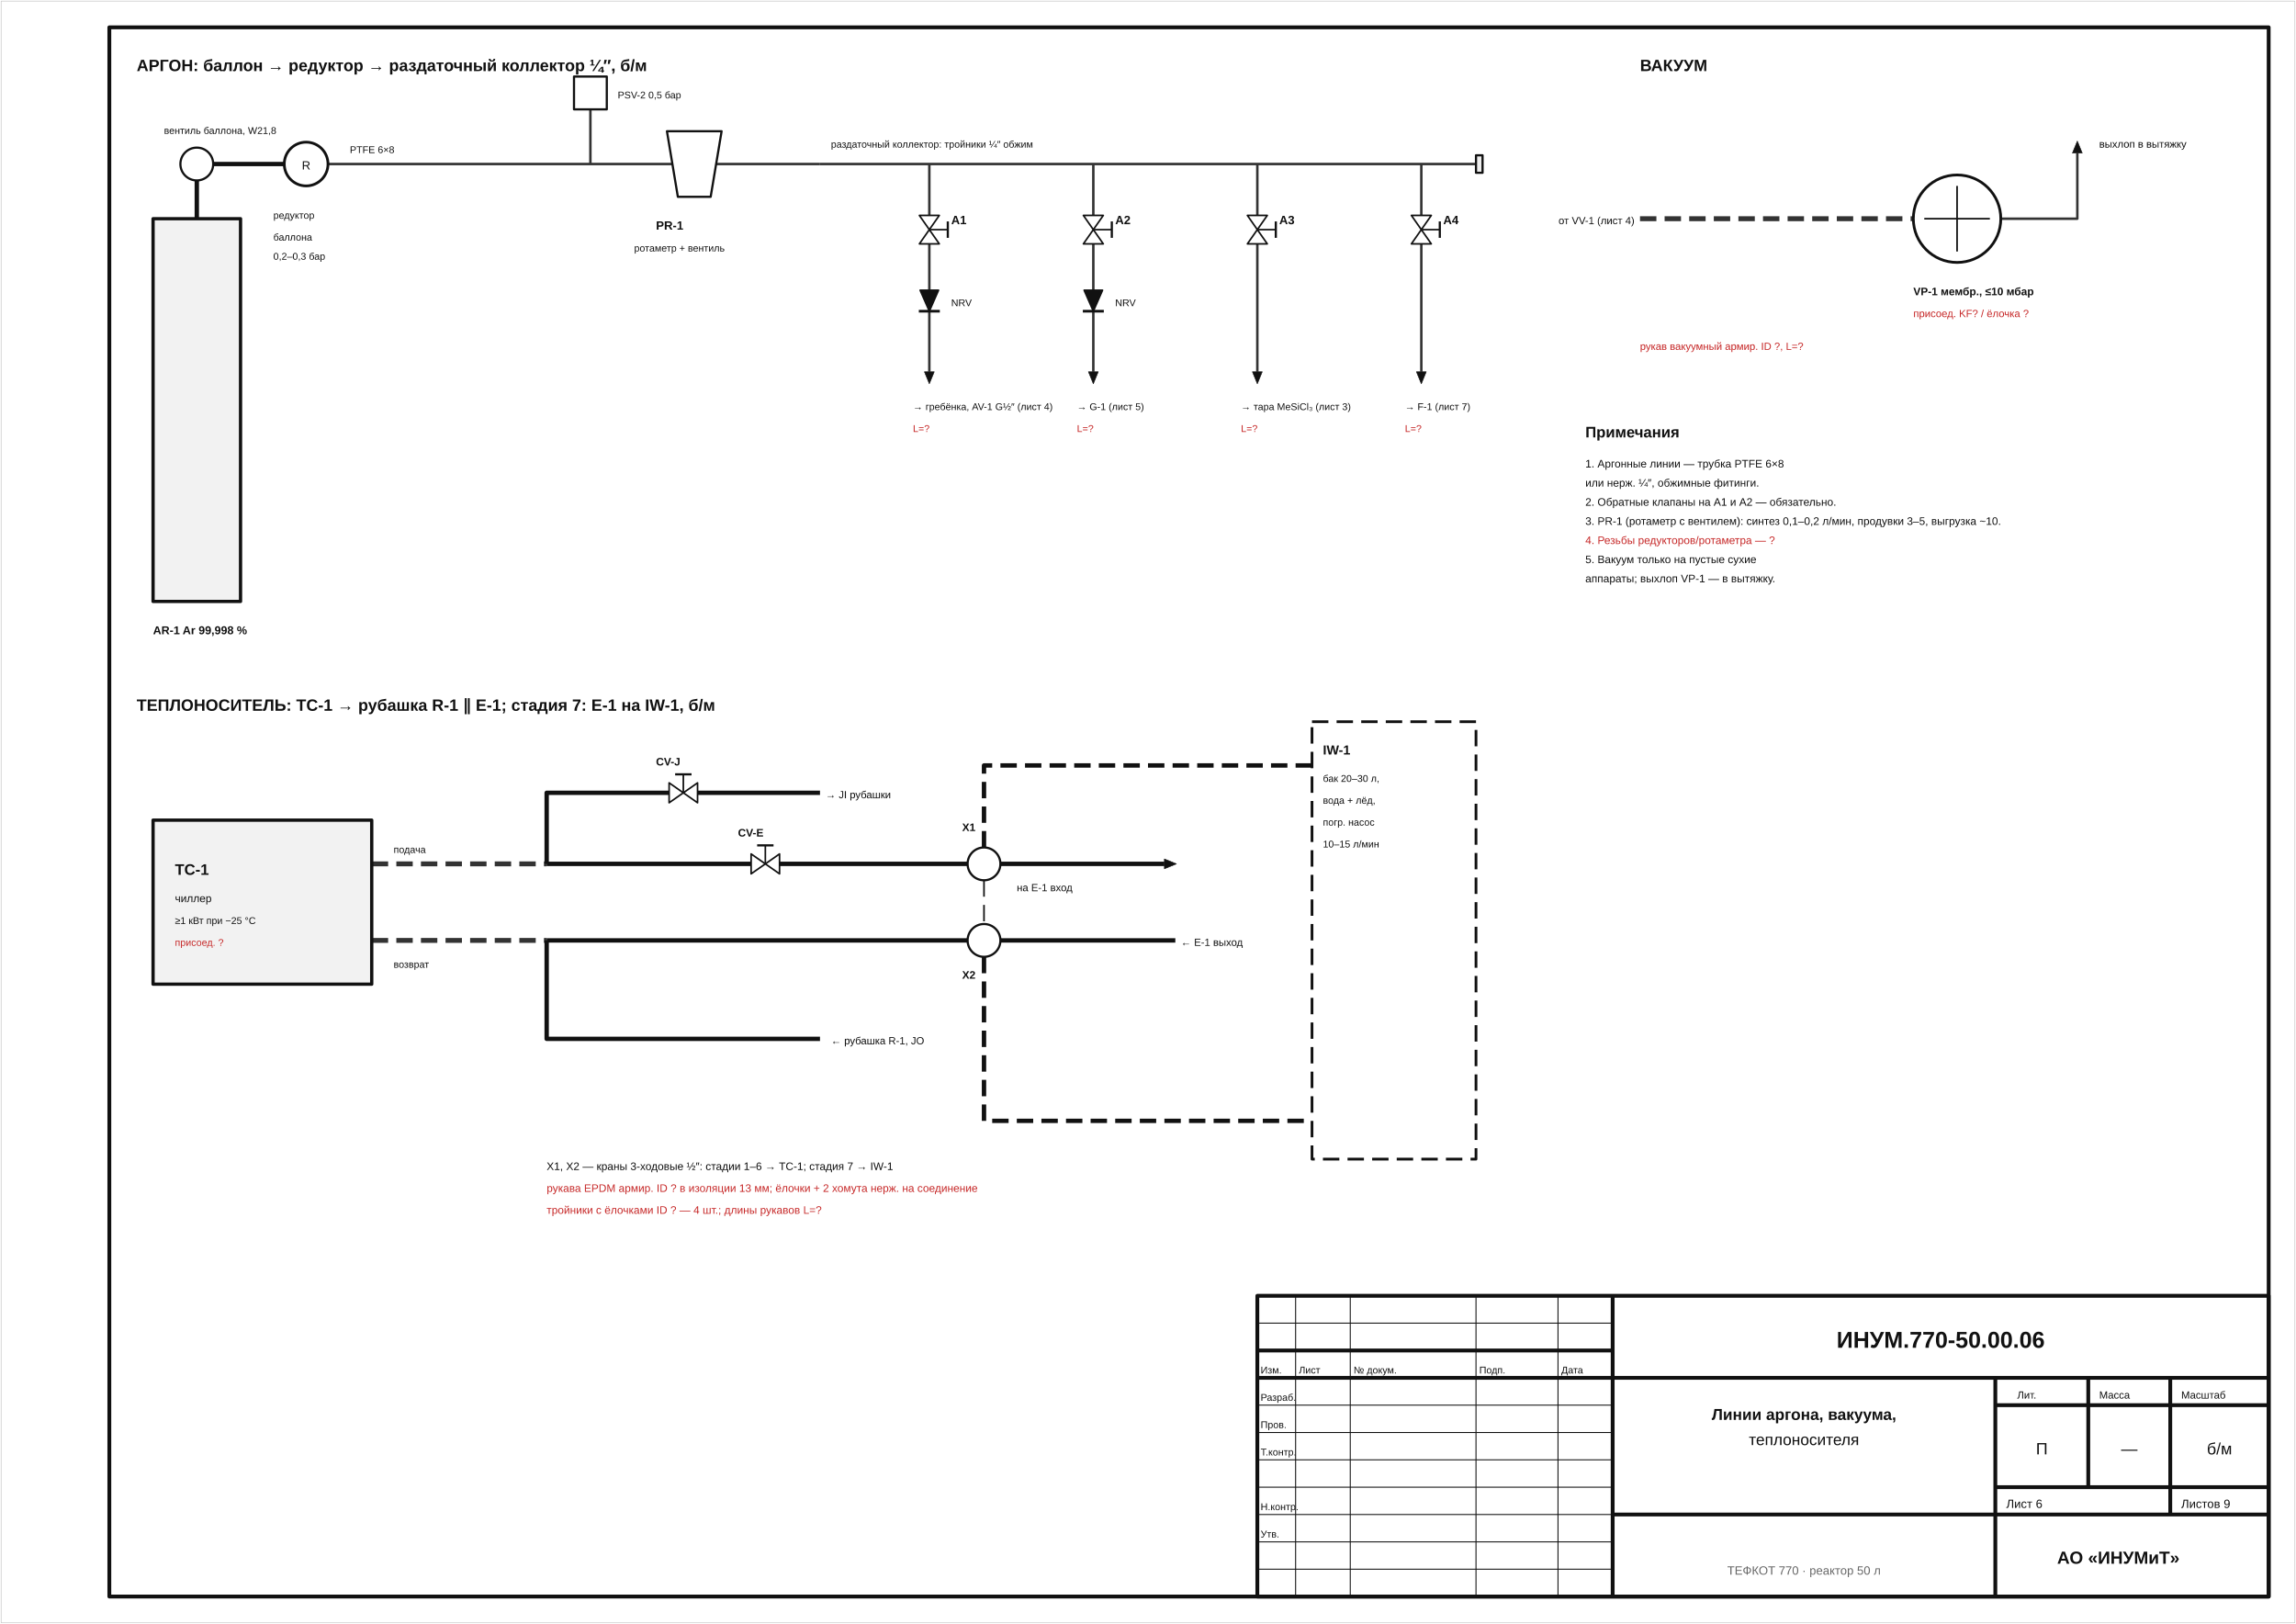
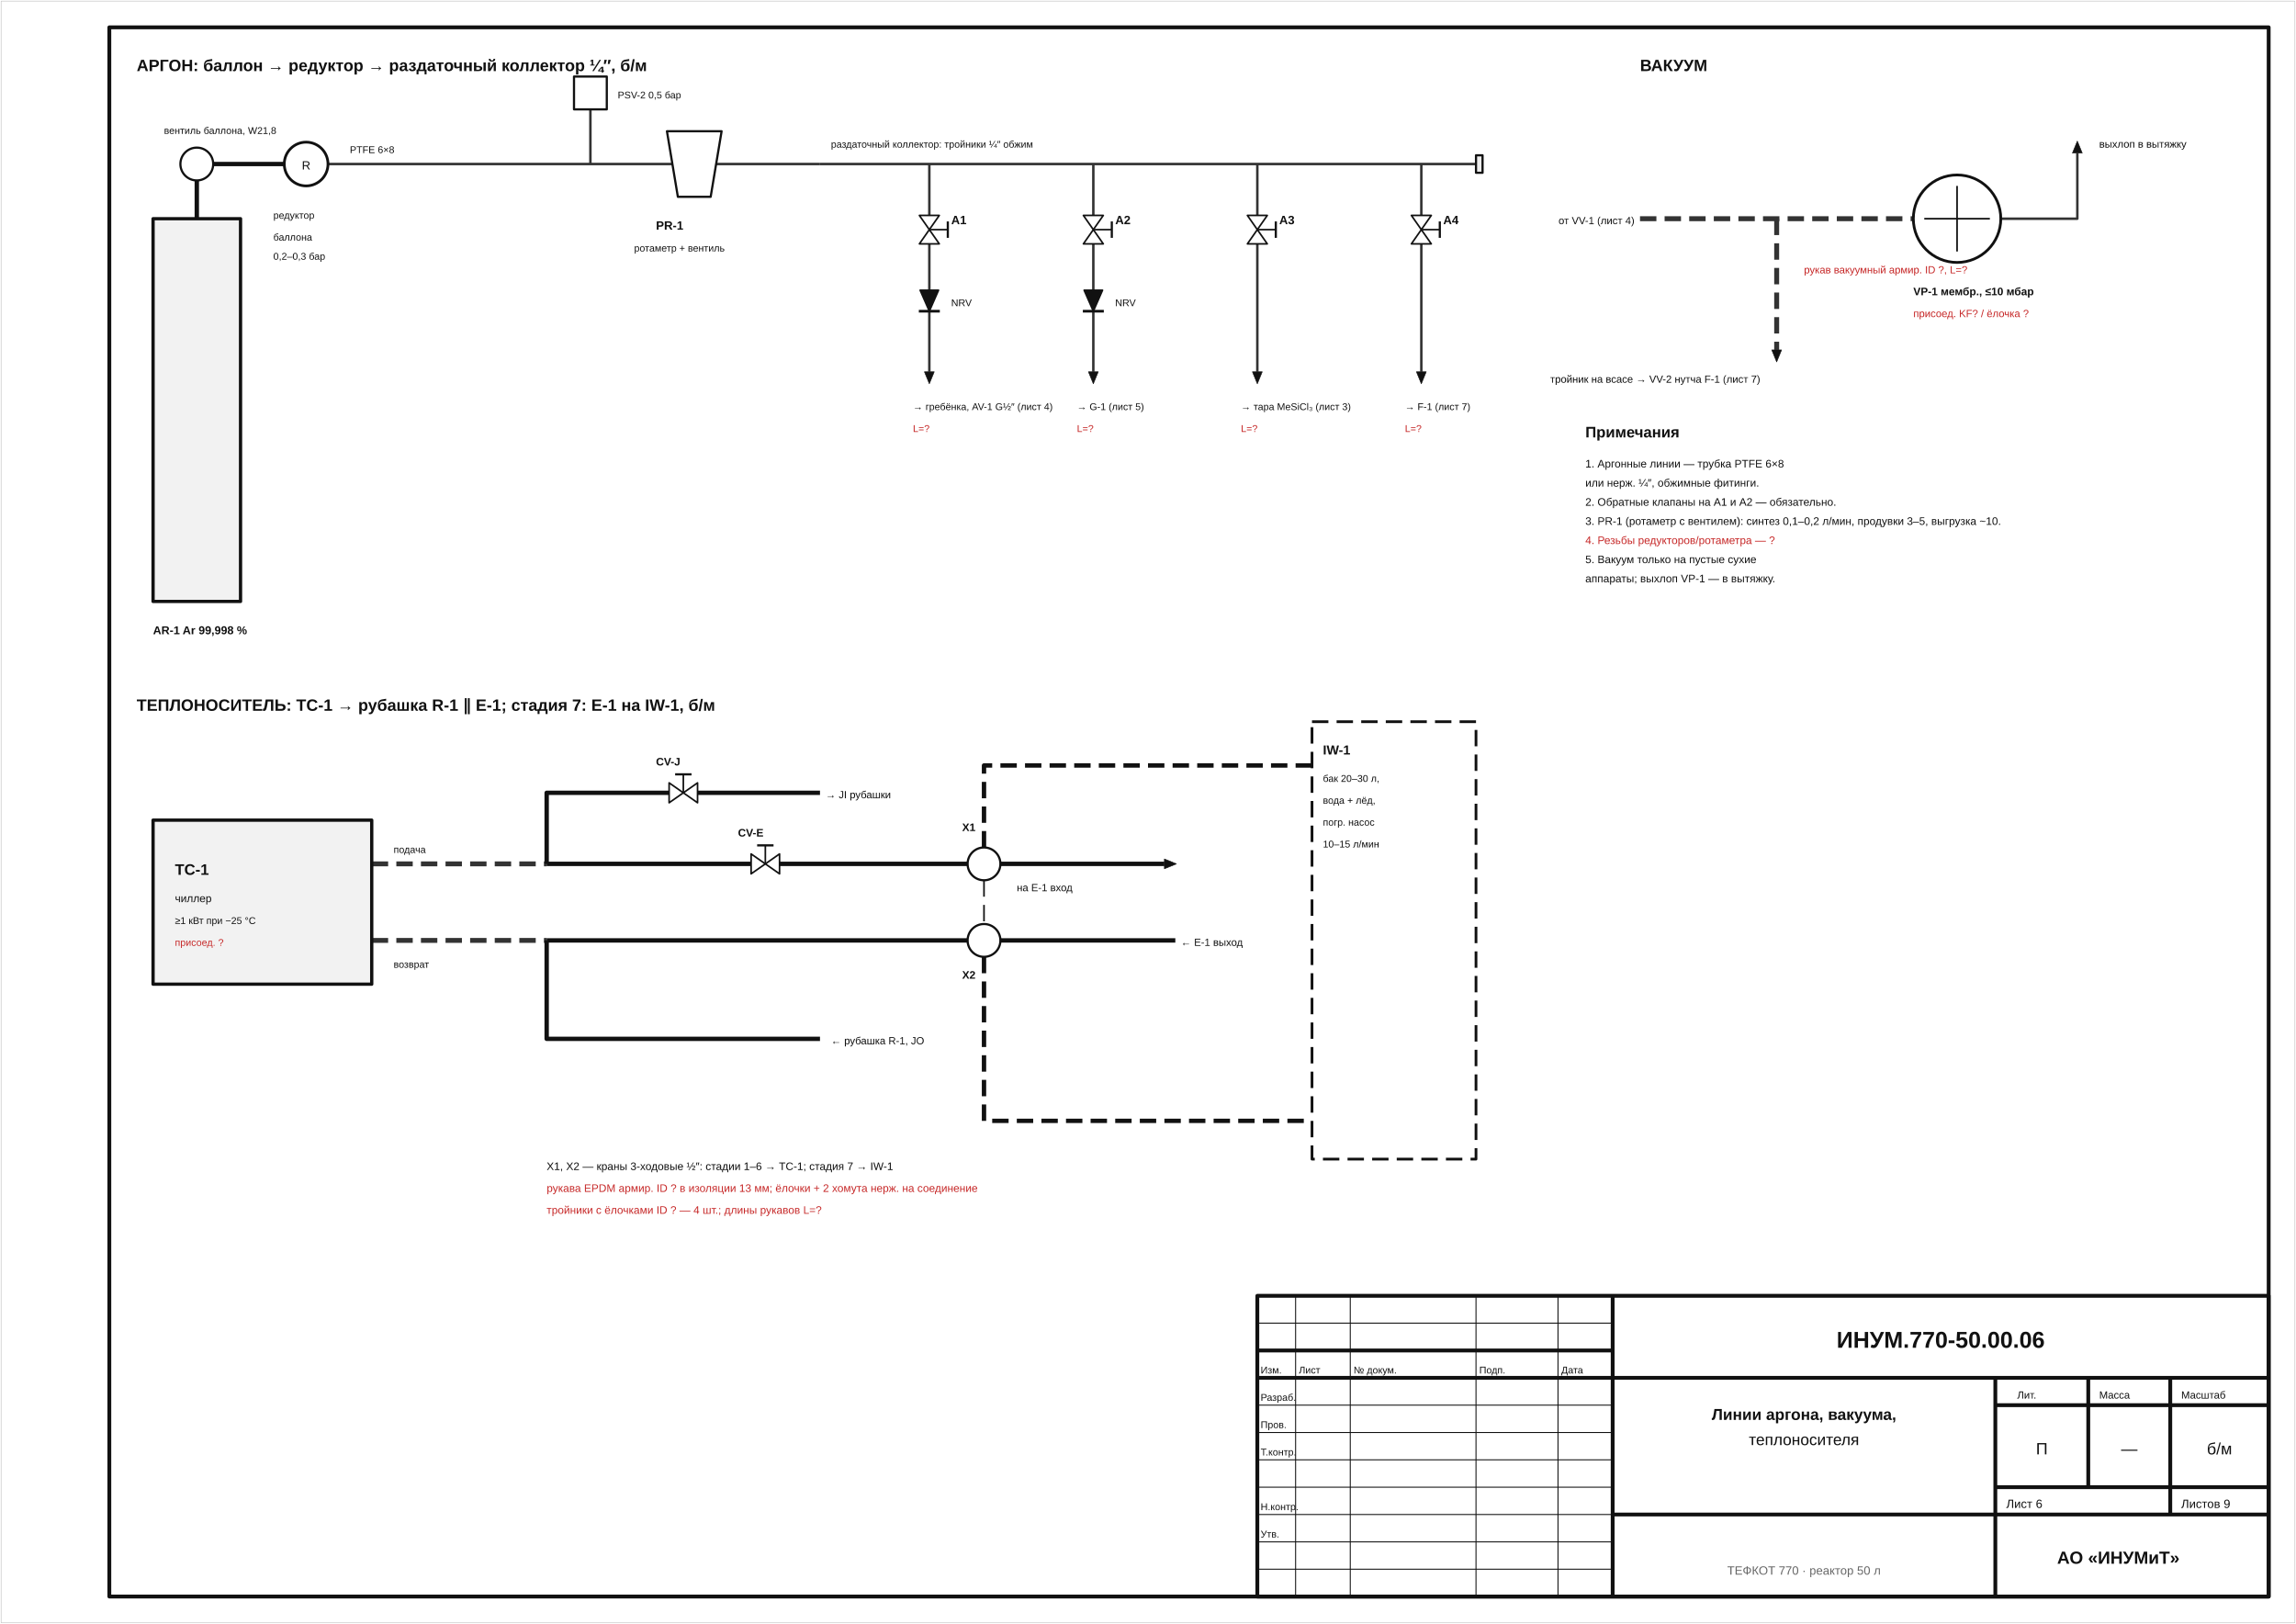
<svg xmlns="http://www.w3.org/2000/svg" viewBox="0 0 420.0 297.0" width="420.0mm" height="297.0mm" font-family="Arial, 'Liberation Sans', sans-serif">
  <rect width="100%" height="100%" fill="#fff" />
  <path d="M230.00,247.00 L295.00,247.00" fill="none" stroke="#111111" stroke-width="0.7" stroke-linejoin="round" />
  <path d="M230.00,252.00 L295.00,252.00" fill="none" stroke="#111111" stroke-width="0.7" stroke-linejoin="round" />
  <path d="M295.00,237.00 L295.00,292.00" fill="none" stroke="#111111" stroke-width="0.7" stroke-linejoin="round" />
  <path d="M295.00,252.00 L415.00,252.00" fill="none" stroke="#111111" stroke-width="0.7" stroke-linejoin="round" />
  <path d="M365.00,252.00 L365.00,292.00" fill="none" stroke="#111111" stroke-width="0.7" stroke-linejoin="round" />
  <path d="M295.00,277.00 L415.00,277.00" fill="none" stroke="#111111" stroke-width="0.7" stroke-linejoin="round" />
  <path d="M365.00,257.00 L415.00,257.00" fill="none" stroke="#111111" stroke-width="0.7" stroke-linejoin="round" />
  <path d="M365.00,272.00 L415.00,272.00" fill="none" stroke="#111111" stroke-width="0.7" stroke-linejoin="round" />
  <path d="M382.00,252.00 L382.00,272.00" fill="none" stroke="#111111" stroke-width="0.7" stroke-linejoin="round" />
  <path d="M397.00,252.00 L397.00,272.00" fill="none" stroke="#111111" stroke-width="0.7" stroke-linejoin="round" />
  <path d="M397.00,272.00 L397.00,277.00" fill="none" stroke="#111111" stroke-width="0.7" stroke-linejoin="round" />
  <path d="M36.00,40.00 L36.00,33.00" fill="none" stroke="#111111" stroke-width="0.8" stroke-linejoin="round" />
  <path d="M39.00,30.00 L52.00,30.00" fill="none" stroke="#111111" stroke-width="0.8" stroke-linejoin="round" />
  <path d="M60.00,30.00 L150.00,30.00" fill="none" stroke="#333333" stroke-width="0.45" stroke-linejoin="round" />
  <path d="M108.00,30.00 L108.00,20.00" fill="none" stroke="#333333" stroke-width="0.45" stroke-linejoin="round" />
  <path d="M150.00,30.00 L270.00,30.00" fill="none" stroke="#333333" stroke-width="0.45" stroke-linejoin="round" />
  <path d="M170.00,30.00 L170.00,39.40" fill="none" stroke="#333333" stroke-width="0.45" stroke-linejoin="round" />
  <path d="M170.00,44.60 L170.00,53.08" fill="none" stroke="#333333" stroke-width="0.45" stroke-linejoin="round" />
  <path d="M170.00,56.92 L170.00,68.00" fill="none" stroke="#333333" stroke-width="0.45" stroke-linejoin="round" />
  <path d="M200.00,30.00 L200.00,39.40" fill="none" stroke="#333333" stroke-width="0.45" stroke-linejoin="round" />
  <path d="M200.00,44.60 L200.00,53.08" fill="none" stroke="#333333" stroke-width="0.45" stroke-linejoin="round" />
  <path d="M200.00,56.92 L200.00,68.00" fill="none" stroke="#333333" stroke-width="0.45" stroke-linejoin="round" />
  <path d="M230.00,30.00 L230.00,39.40" fill="none" stroke="#333333" stroke-width="0.45" stroke-linejoin="round" />
  <path d="M230.00,44.60 L230.00,68.00" fill="none" stroke="#333333" stroke-width="0.45" stroke-linejoin="round" />
  <path d="M260.00,30.00 L260.00,39.40" fill="none" stroke="#333333" stroke-width="0.45" stroke-linejoin="round" />
  <path d="M260.00,44.60 L260.00,68.00" fill="none" stroke="#333333" stroke-width="0.45" stroke-linejoin="round" />
  <path d="M300.00,40.00 L350.00,40.00" fill="none" stroke="#333333" stroke-width="0.9" stroke-dasharray="3 1.5" stroke-linejoin="round" />
+   <path d="M325.00,40.00 L325.00,64.00" fill="none" stroke="#333333" stroke-width="0.9" stroke-dasharray="3 1.5" stroke-linejoin="round" />
  <path d="M366.00,40.00 L380.00,40.00 L380.00,28.00" fill="none" stroke="#333333" stroke-width="0.45" stroke-linejoin="round" />
  <path d="M68.00,158.00 L100.00,158.00" fill="none" stroke="#333333" stroke-width="0.9" stroke-dasharray="3 1.5" stroke-linejoin="round" />
  <path d="M68.00,172.00 L100.00,172.00" fill="none" stroke="#333333" stroke-width="0.9" stroke-dasharray="3 1.5" stroke-linejoin="round" />
  <path d="M100.00,158.00 L100.00,145.00 L122.40,145.00" fill="none" stroke="#111111" stroke-width="0.8" stroke-linejoin="round" />
  <path d="M127.60,145.00 L150.00,145.00" fill="none" stroke="#111111" stroke-width="0.8" stroke-linejoin="round" />
  <path d="M100.00,158.00 L137.40,158.00" fill="none" stroke="#111111" stroke-width="0.8" stroke-linejoin="round" />
  <path d="M142.60,158.00 L177.00,158.00" fill="none" stroke="#111111" stroke-width="0.8" stroke-linejoin="round" />
  <path d="M183.00,158.00 L213.00,158.00" fill="none" stroke="#111111" stroke-width="0.8" stroke-linejoin="round" />
  <path d="M100.00,172.00 L100.00,190.00 L150.00,190.00" fill="none" stroke="#111111" stroke-width="0.8" stroke-linejoin="round" />
  <path d="M100.00,172.00 L177.00,172.00" fill="none" stroke="#111111" stroke-width="0.8" stroke-linejoin="round" />
  <path d="M183.00,172.00 L215.00,172.00" fill="none" stroke="#111111" stroke-width="0.8" stroke-linejoin="round" />
  <path d="M180.00,155.00 L180.00,140.00 L240.00,140.00" fill="none" stroke="#111111" stroke-width="0.8" stroke-dasharray="3 1.5" stroke-linejoin="round" />
  <path d="M180.00,175.00 L180.00,205.00 L240.00,205.00" fill="none" stroke="#111111" stroke-width="0.8" stroke-dasharray="3 1.5" stroke-linejoin="round" />
  <path d="M0.20,0.20 L419.80,0.20 L419.80,296.80 L0.20,296.80 Z" fill="none" stroke="#bbbbbb" stroke-width="0.1" stroke-linejoin="round" />
  <path d="M20.00,5.00 L415.00,5.00 L415.00,292.00 L20.00,292.00 Z" fill="none" stroke="#111111" stroke-width="0.7" stroke-linejoin="round" />
  <path d="M230.00,237.00 L415.00,237.00 L415.00,292.00 L230.00,292.00 Z" fill="none" stroke="#111111" stroke-width="0.7" stroke-linejoin="round" />
  <path d="M230.00,242.00 L295.00,242.00" fill="none" stroke="#111111" stroke-width="0.18" stroke-linejoin="round" />
  <path d="M230.00,257.00 L295.00,257.00" fill="none" stroke="#111111" stroke-width="0.18" stroke-linejoin="round" />
  <path d="M230.00,262.00 L295.00,262.00" fill="none" stroke="#111111" stroke-width="0.18" stroke-linejoin="round" />
  <path d="M230.00,267.00 L295.00,267.00" fill="none" stroke="#111111" stroke-width="0.18" stroke-linejoin="round" />
  <path d="M230.00,272.00 L295.00,272.00" fill="none" stroke="#111111" stroke-width="0.18" stroke-linejoin="round" />
  <path d="M230.00,277.00 L295.00,277.00" fill="none" stroke="#111111" stroke-width="0.18" stroke-linejoin="round" />
  <path d="M230.00,282.00 L295.00,282.00" fill="none" stroke="#111111" stroke-width="0.18" stroke-linejoin="round" />
  <path d="M230.00,287.00 L295.00,287.00" fill="none" stroke="#111111" stroke-width="0.18" stroke-linejoin="round" />
  <path d="M237.00,237.00 L237.00,292.00" fill="none" stroke="#111111" stroke-width="0.18" stroke-linejoin="round" />
  <path d="M247.00,237.00 L247.00,292.00" fill="none" stroke="#111111" stroke-width="0.18" stroke-linejoin="round" />
  <path d="M270.00,237.00 L270.00,292.00" fill="none" stroke="#111111" stroke-width="0.18" stroke-linejoin="round" />
  <path d="M285.00,237.00 L285.00,292.00" fill="none" stroke="#111111" stroke-width="0.18" stroke-linejoin="round" />
  <text x="230.60" y="251.20" font-size="1.8" text-anchor="start" fill="#111111">Изм.</text>
  <text x="237.60" y="251.20" font-size="1.8" text-anchor="start" fill="#111111">Лист</text>
  <text x="247.60" y="251.20" font-size="1.8" text-anchor="start" fill="#111111">№ докум.</text>
  <text x="270.60" y="251.20" font-size="1.8" text-anchor="start" fill="#111111">Подп.</text>
  <text x="285.60" y="251.20" font-size="1.8" text-anchor="start" fill="#111111">Дата</text>
  <text x="230.60" y="256.20" font-size="1.8" text-anchor="start" fill="#111111">Разраб.</text>
  <text x="230.60" y="261.20" font-size="1.8" text-anchor="start" fill="#111111">Пров.</text>
  <text x="230.60" y="266.20" font-size="1.8" text-anchor="start" fill="#111111">Т.контр.</text>
  <text x="230.60" y="276.20" font-size="1.8" text-anchor="start" fill="#111111">Н.контр.</text>
  <text x="230.60" y="281.20" font-size="1.8" text-anchor="start" fill="#111111">Утв.</text>
  <text x="248.60" y="256.20" font-size="1.8" text-anchor="start" fill="#111111" />
  <text x="355.00" y="246.50" font-size="4.2" text-anchor="middle" fill="#111111" font-weight="bold">ИНУМ.770-50.00.06</text>
  <text x="330.00" y="259.70" font-size="2.9" text-anchor="middle" fill="#111111" font-weight="bold">Линии аргона, вакуума,</text>
  <text x="330.00" y="264.30" font-size="2.9" text-anchor="middle" fill="#111111">теплоносителя</text>
  <text x="369.00" y="255.80" font-size="1.9" text-anchor="start" fill="#111111">Лит.</text>
  <text x="384.00" y="255.80" font-size="1.9" text-anchor="start" fill="#111111">Масса</text>
  <text x="399.00" y="255.80" font-size="1.9" text-anchor="start" fill="#111111">Масштаб</text>
  <text x="373.50" y="266.00" font-size="3" text-anchor="middle" fill="#111111">П</text>
  <text x="389.50" y="266.00" font-size="3" text-anchor="middle" fill="#111111">—</text>
  <text x="406.00" y="266.00" font-size="3" text-anchor="middle" fill="#111111">б/м</text>
  <text x="367.00" y="275.80" font-size="2.2" text-anchor="start" fill="#111111">Лист 6</text>
  <text x="399.00" y="275.80" font-size="2.2" text-anchor="start" fill="#111111">Листов 9</text>
  <text x="387.50" y="286.00" font-size="3.2" text-anchor="middle" fill="#111111" font-weight="bold">АО «ИНУМиТ»</text>
  <text x="330.00" y="288.00" font-size="2.2" text-anchor="middle" fill="#666666">ТЕФКОТ 770 · реактор 50 л</text>
  <text x="25.00" y="13.00" font-size="3.0" text-anchor="start" fill="#111111" font-weight="bold">АРГОН: баллон → редуктор → раздаточный коллектор ¼″, б/м</text>
  <path d="M28.00,40.00 L44.00,40.00 L44.00,110.00 L28.00,110.00 Z" fill="#f2f2f2" stroke="#111111" stroke-width="0.6" stroke-linejoin="round" />
  <text x="28.00" y="116.00" font-size="2.1" text-anchor="start" fill="#111111" font-weight="bold">AR-1 Ar 99,998 %</text>
  <circle cx="36.00" cy="30.00" r="3.00" fill="#ffffff" stroke="#111111" stroke-width="0.4" />
  <text x="30.00" y="24.50" font-size="1.8" text-anchor="start" fill="#111111">вентиль баллона, W21,8</text>
  <circle cx="56.00" cy="30.00" r="4.00" fill="#ffffff" stroke="#111111" stroke-width="0.5" />
  <text x="56.00" y="31.00" font-size="2.2" text-anchor="middle" fill="#111111">R</text>
  <text x="50.00" y="40.00" font-size="1.8" text-anchor="start" fill="#111111">редуктор</text>
  <text x="50.00" y="44.00" font-size="1.8" text-anchor="start" fill="#111111">баллона</text>
  <text x="50.00" y="47.50" font-size="1.8" text-anchor="start" fill="#111111">0,2–0,3 бар</text>
  <text x="64.00" y="28.00" font-size="1.8" text-anchor="start" fill="#111111">PTFE 6×8</text>
  <path d="M105.00,14.00 L111.00,14.00 L111.00,20.00 L105.00,20.00 Z" fill="#ffffff" stroke="#111111" stroke-width="0.4" stroke-linejoin="round" />
  <text x="113.00" y="18.00" font-size="1.8" text-anchor="start" fill="#111111">PSV-2 0,5 бар</text>
  <path d="M122.00,24.00 L132.00,24.00 L130.00,36.00 L124.00,36.00 Z" fill="#ffffff" stroke="#111111" stroke-width="0.4" stroke-linejoin="round" />
  <text x="120.00" y="42.00" font-size="2.2" text-anchor="start" fill="#111111" font-weight="bold">PR-1</text>
  <text x="116.00" y="46.00" font-size="1.8" text-anchor="start" fill="#111111">ротаметр + вентиль</text>
  <path d="M270.00,28.40 L271.20,28.40 L271.20,31.60 L270.00,31.60 Z" fill="#eeeeee" stroke="#111111" stroke-width="0.4" stroke-linejoin="round" />
  <text x="152.00" y="27.00" font-size="1.8" text-anchor="start" fill="#111111">раздаточный коллектор: тройники ¼″ обжим</text>
  <path d="M170.00,70.20 L169.10,68.00 L170.90,68.00 Z" fill="#111111" stroke="#111111" stroke-width="0.1" stroke-linejoin="round" />
  <path d="M168.18,39.40 L171.82,44.60 L168.18,44.60 L171.82,39.40 Z" fill="#ffffff" stroke="#111111" stroke-width="0.3" stroke-linejoin="round" />
  <path d="M170.00,42.00 L173.38,42.00" fill="none" stroke="#111111" stroke-width="0.3" stroke-linejoin="round" />
  <path d="M173.38,40.50 L173.38,43.50" fill="none" stroke="#111111" stroke-width="0.4" stroke-linejoin="round" />
  <text x="174.00" y="41.00" font-size="2.2" text-anchor="start" fill="#111111" font-weight="bold">A1</text>
  <path d="M170.00,56.92 L168.32,53.08 L171.68,53.08 Z" fill="#111111" stroke="#111111" stroke-width="0.3" stroke-linejoin="round" />
  <path d="M168.08,56.92 L171.92,56.92" fill="none" stroke="#111111" stroke-width="0.5" stroke-linejoin="round" />
  <text x="174.00" y="56.00" font-size="1.8" text-anchor="start" fill="#111111">NRV</text>
  <text x="167.00" y="75.00" font-size="1.8" text-anchor="start" fill="#111111">→ гребёнка, AV-1 G½″ (лист 4)</text>
  <text x="167.00" y="79.00" font-size="1.8" text-anchor="start" fill="#c62828">L=?</text>
  <path d="M200.00,70.20 L199.10,68.00 L200.90,68.00 Z" fill="#111111" stroke="#111111" stroke-width="0.1" stroke-linejoin="round" />
  <path d="M198.18,39.40 L201.82,44.60 L198.18,44.60 L201.82,39.40 Z" fill="#ffffff" stroke="#111111" stroke-width="0.3" stroke-linejoin="round" />
  <path d="M200.00,42.00 L203.38,42.00" fill="none" stroke="#111111" stroke-width="0.3" stroke-linejoin="round" />
  <path d="M203.38,40.50 L203.38,43.50" fill="none" stroke="#111111" stroke-width="0.4" stroke-linejoin="round" />
  <text x="204.00" y="41.00" font-size="2.2" text-anchor="start" fill="#111111" font-weight="bold">A2</text>
  <path d="M200.00,56.92 L198.32,53.08 L201.68,53.08 Z" fill="#111111" stroke="#111111" stroke-width="0.3" stroke-linejoin="round" />
  <path d="M198.08,56.92 L201.92,56.92" fill="none" stroke="#111111" stroke-width="0.5" stroke-linejoin="round" />
  <text x="204.00" y="56.00" font-size="1.8" text-anchor="start" fill="#111111">NRV</text>
  <text x="197.00" y="75.00" font-size="1.8" text-anchor="start" fill="#111111">→ G-1 (лист 5)</text>
  <text x="197.00" y="79.00" font-size="1.8" text-anchor="start" fill="#c62828">L=?</text>
  <path d="M230.00,70.20 L229.10,68.00 L230.90,68.00 Z" fill="#111111" stroke="#111111" stroke-width="0.1" stroke-linejoin="round" />
  <path d="M228.18,39.40 L231.82,44.60 L228.18,44.60 L231.82,39.40 Z" fill="#ffffff" stroke="#111111" stroke-width="0.3" stroke-linejoin="round" />
  <path d="M230.00,42.00 L233.38,42.00" fill="none" stroke="#111111" stroke-width="0.3" stroke-linejoin="round" />
  <path d="M233.38,40.50 L233.38,43.50" fill="none" stroke="#111111" stroke-width="0.4" stroke-linejoin="round" />
  <text x="234.00" y="41.00" font-size="2.2" text-anchor="start" fill="#111111" font-weight="bold">A3</text>
  <text x="227.00" y="75.00" font-size="1.8" text-anchor="start" fill="#111111">→ тара MeSiCl₃ (лист 3)</text>
  <text x="227.00" y="79.00" font-size="1.8" text-anchor="start" fill="#c62828">L=?</text>
  <path d="M260.00,70.20 L259.10,68.00 L260.90,68.00 Z" fill="#111111" stroke="#111111" stroke-width="0.1" stroke-linejoin="round" />
  <path d="M258.18,39.40 L261.82,44.60 L258.18,44.60 L261.82,39.40 Z" fill="#ffffff" stroke="#111111" stroke-width="0.3" stroke-linejoin="round" />
  <path d="M260.00,42.00 L263.38,42.00" fill="none" stroke="#111111" stroke-width="0.3" stroke-linejoin="round" />
  <path d="M263.38,40.50 L263.38,43.50" fill="none" stroke="#111111" stroke-width="0.4" stroke-linejoin="round" />
  <text x="264.00" y="41.00" font-size="2.2" text-anchor="start" fill="#111111" font-weight="bold">A4</text>
  <text x="257.00" y="75.00" font-size="1.8" text-anchor="start" fill="#111111">→ F-1 (лист 7)</text>
  <text x="257.00" y="79.00" font-size="1.8" text-anchor="start" fill="#c62828">L=?</text>
  <text x="300.00" y="13.00" font-size="3.0" text-anchor="start" fill="#111111" font-weight="bold">ВАКУУМ</text>
  <text x="299.00" y="41.00" font-size="1.9" text-anchor="end" fill="#111111">от VV-1 (лист 4)</text>
+   <path d="M325.00,66.20 L324.10,64.00 L325.90,64.00 Z" fill="#111111" stroke="#111111" stroke-width="0.1" stroke-linejoin="round" />
+   <text x="322.00" y="70.00" font-size="1.9" text-anchor="end" fill="#111111">тройник на всасе → VV-2 нутча F-1 (лист 7)</text>
  <circle cx="358.00" cy="40.00" r="8.00" fill="#ffffff" stroke="#111111" stroke-width="0.5" />
  <path d="M352.00,40.00 L364.00,40.00" fill="none" stroke="#111111" stroke-width="0.3" stroke-linejoin="round" />
  <path d="M358.00,34.00 L358.00,46.00" fill="none" stroke="#111111" stroke-width="0.3" stroke-linejoin="round" />
  <text x="350.00" y="54.00" font-size="2.0" text-anchor="start" fill="#111111" font-weight="bold">VP-1 мембр., ≤10 мбар</text>
  <text x="350.00" y="58.00" font-size="1.9" text-anchor="start" fill="#c62828">присоед. KF? / ёлочка ?</text>
  <path d="M380.00,25.80 L380.90,28.00 L379.10,28.00 Z" fill="#111111" stroke="#111111" stroke-width="0.1" stroke-linejoin="round" />
  <text x="384.00" y="27.00" font-size="1.9" text-anchor="start" fill="#111111">выхлоп в вытяжку</text>
-   <text x="300.00" y="64.00" font-size="1.9" text-anchor="start" fill="#c62828">рукав вакуумный армир. ID ?, L=?</text>
+   <text x="330.00" y="50.00" font-size="1.9" text-anchor="start" fill="#c62828">рукав вакуумный армир. ID ?, L=?</text>
  <text x="25.00" y="130.00" font-size="3.0" text-anchor="start" fill="#111111" font-weight="bold">ТЕПЛОНОСИТЕЛЬ: TC-1 → рубашка R-1 ∥ E-1; стадия 7: E-1 на IW-1, б/м</text>
  <path d="M28.00,150.00 L68.00,150.00 L68.00,180.00 L28.00,180.00 Z" fill="#f2f2f2" stroke="#111111" stroke-width="0.6" stroke-linejoin="round" />
  <text x="32.00" y="160.00" font-size="2.8" text-anchor="start" fill="#111111" font-weight="bold">TC-1</text>
  <text x="32.00" y="165.00" font-size="2.0" text-anchor="start" fill="#111111">чиллер</text>
  <text x="32.00" y="169.00" font-size="1.8" text-anchor="start" fill="#111111">≥1 кВт при −25 °C</text>
  <text x="32.00" y="173.00" font-size="1.8" text-anchor="start" fill="#c62828">присоед. ?</text>
  <text x="72.00" y="156.00" font-size="1.8" text-anchor="start" fill="#111111">подача</text>
  <text x="72.00" y="177.00" font-size="1.8" text-anchor="start" fill="#111111">возврат</text>
  <path d="M122.40,143.18 L127.60,146.82 L127.60,143.18 L122.40,146.82 Z" fill="#ffffff" stroke="#111111" stroke-width="0.3" stroke-linejoin="round" />
  <path d="M125.00,145.00 L125.00,141.62" fill="none" stroke="#111111" stroke-width="0.3" stroke-linejoin="round" />
  <path d="M123.50,141.62 L126.50,141.62" fill="none" stroke="#111111" stroke-width="0.4" stroke-linejoin="round" />
  <text x="120.00" y="140.00" font-size="2.0" text-anchor="start" fill="#111111" font-weight="bold">CV-J</text>
  <text x="151.00" y="146.00" font-size="1.9" text-anchor="start" fill="#111111">→ JI рубашки</text>
  <path d="M137.40,156.18 L142.60,159.82 L142.60,156.18 L137.40,159.82 Z" fill="#ffffff" stroke="#111111" stroke-width="0.3" stroke-linejoin="round" />
  <path d="M140.00,158.00 L140.00,154.62" fill="none" stroke="#111111" stroke-width="0.3" stroke-linejoin="round" />
  <path d="M138.50,154.62 L141.50,154.62" fill="none" stroke="#111111" stroke-width="0.4" stroke-linejoin="round" />
  <text x="135.00" y="153.00" font-size="2.0" text-anchor="start" fill="#111111" font-weight="bold">CV-E</text>
  <circle cx="180.00" cy="158.00" r="3.00" fill="#ffffff" stroke="#111111" stroke-width="0.4" />
  <text x="176.00" y="152.00" font-size="2.0" text-anchor="start" fill="#111111" font-weight="bold">X1</text>
  <path d="M215.20,158.00 L213.00,158.90 L213.00,157.10 Z" fill="#111111" stroke="#111111" stroke-width="0.1" stroke-linejoin="round" />
  <text x="186.00" y="163.00" font-size="1.9" text-anchor="start" fill="#111111">на E-1 вход</text>
  <text x="152.00" y="191.00" font-size="1.9" text-anchor="start" fill="#111111">← рубашка R-1, JO</text>
  <circle cx="180.00" cy="172.00" r="3.00" fill="#ffffff" stroke="#111111" stroke-width="0.4" />
  <text x="176.00" y="179.00" font-size="2.0" text-anchor="start" fill="#111111" font-weight="bold">X2</text>
  <text x="216.00" y="173.00" font-size="1.9" text-anchor="start" fill="#111111">← E-1 выход</text>
  <path d="M180.00,161.00 L180.00,169.00" fill="none" stroke="#111111" stroke-width="0.3" stroke-dasharray="3 1.5" stroke-linejoin="round" />
  <path d="M240.00,132.00 L270.00,132.00 L270.00,212.00 L240.00,212.00 Z" fill="none" stroke="#111111" stroke-width="0.5" stroke-dasharray="3 1.5" stroke-linejoin="round" />
  <text x="242.00" y="138.00" font-size="2.4" text-anchor="start" fill="#111111" font-weight="bold">IW-1</text>
  <text x="242.00" y="143.00" font-size="1.8" text-anchor="start" fill="#111111">бак 20–30 л,</text>
  <text x="242.00" y="147.00" font-size="1.8" text-anchor="start" fill="#111111">вода + лёд,</text>
  <text x="242.00" y="151.00" font-size="1.8" text-anchor="start" fill="#111111">погр. насос</text>
  <text x="242.00" y="155.00" font-size="1.8" text-anchor="start" fill="#111111">10–15 л/мин</text>
  <text x="100.00" y="214.00" font-size="2.0" text-anchor="start" fill="#111111">X1, X2 — краны 3-ходовые ½″: стадии 1–6 → TC-1; стадия 7 → IW-1</text>
  <text x="100.00" y="218.00" font-size="2.0" text-anchor="start" fill="#c62828">рукава EPDM армир. ID ? в изоляции 13 мм; ёлочки + 2 хомута нерж. на соединение</text>
  <text x="100.00" y="222.00" font-size="2.0" text-anchor="start" fill="#c62828">тройники с ёлочками ID ? — 4 шт.; длины рукавов L=?</text>
  <text x="290.00" y="80.00" font-size="2.8" text-anchor="start" fill="#111111" font-weight="bold">Примечания</text>
  <text x="290.00" y="85.50" font-size="2.0" text-anchor="start" fill="#111111">1. Аргонные линии — трубка PTFE 6×8</text>
  <text x="290.00" y="89.00" font-size="2.0" text-anchor="start" fill="#111111">   или нерж. ¼″, обжимные фитинги.</text>
  <text x="290.00" y="92.50" font-size="2.0" text-anchor="start" fill="#111111">2. Обратные клапаны на A1 и A2 — обязательно.</text>
  <text x="290.00" y="96.00" font-size="2.0" text-anchor="start" fill="#111111">3. PR-1 (ротаметр с вентилем): синтез 0,1–0,2 л/мин, продувки 3–5, выгрузка ~10.</text>
  <text x="290.00" y="99.50" font-size="2.0" text-anchor="start" fill="#c62828">4. Резьбы редукторов/ротаметра — ?</text>
  <text x="290.00" y="103.00" font-size="2.0" text-anchor="start" fill="#111111">5. Вакуум только на пустые сухие</text>
  <text x="290.00" y="106.50" font-size="2.0" text-anchor="start" fill="#111111">   аппараты; выхлоп VP-1 — в вытяжку.</text>
</svg>
